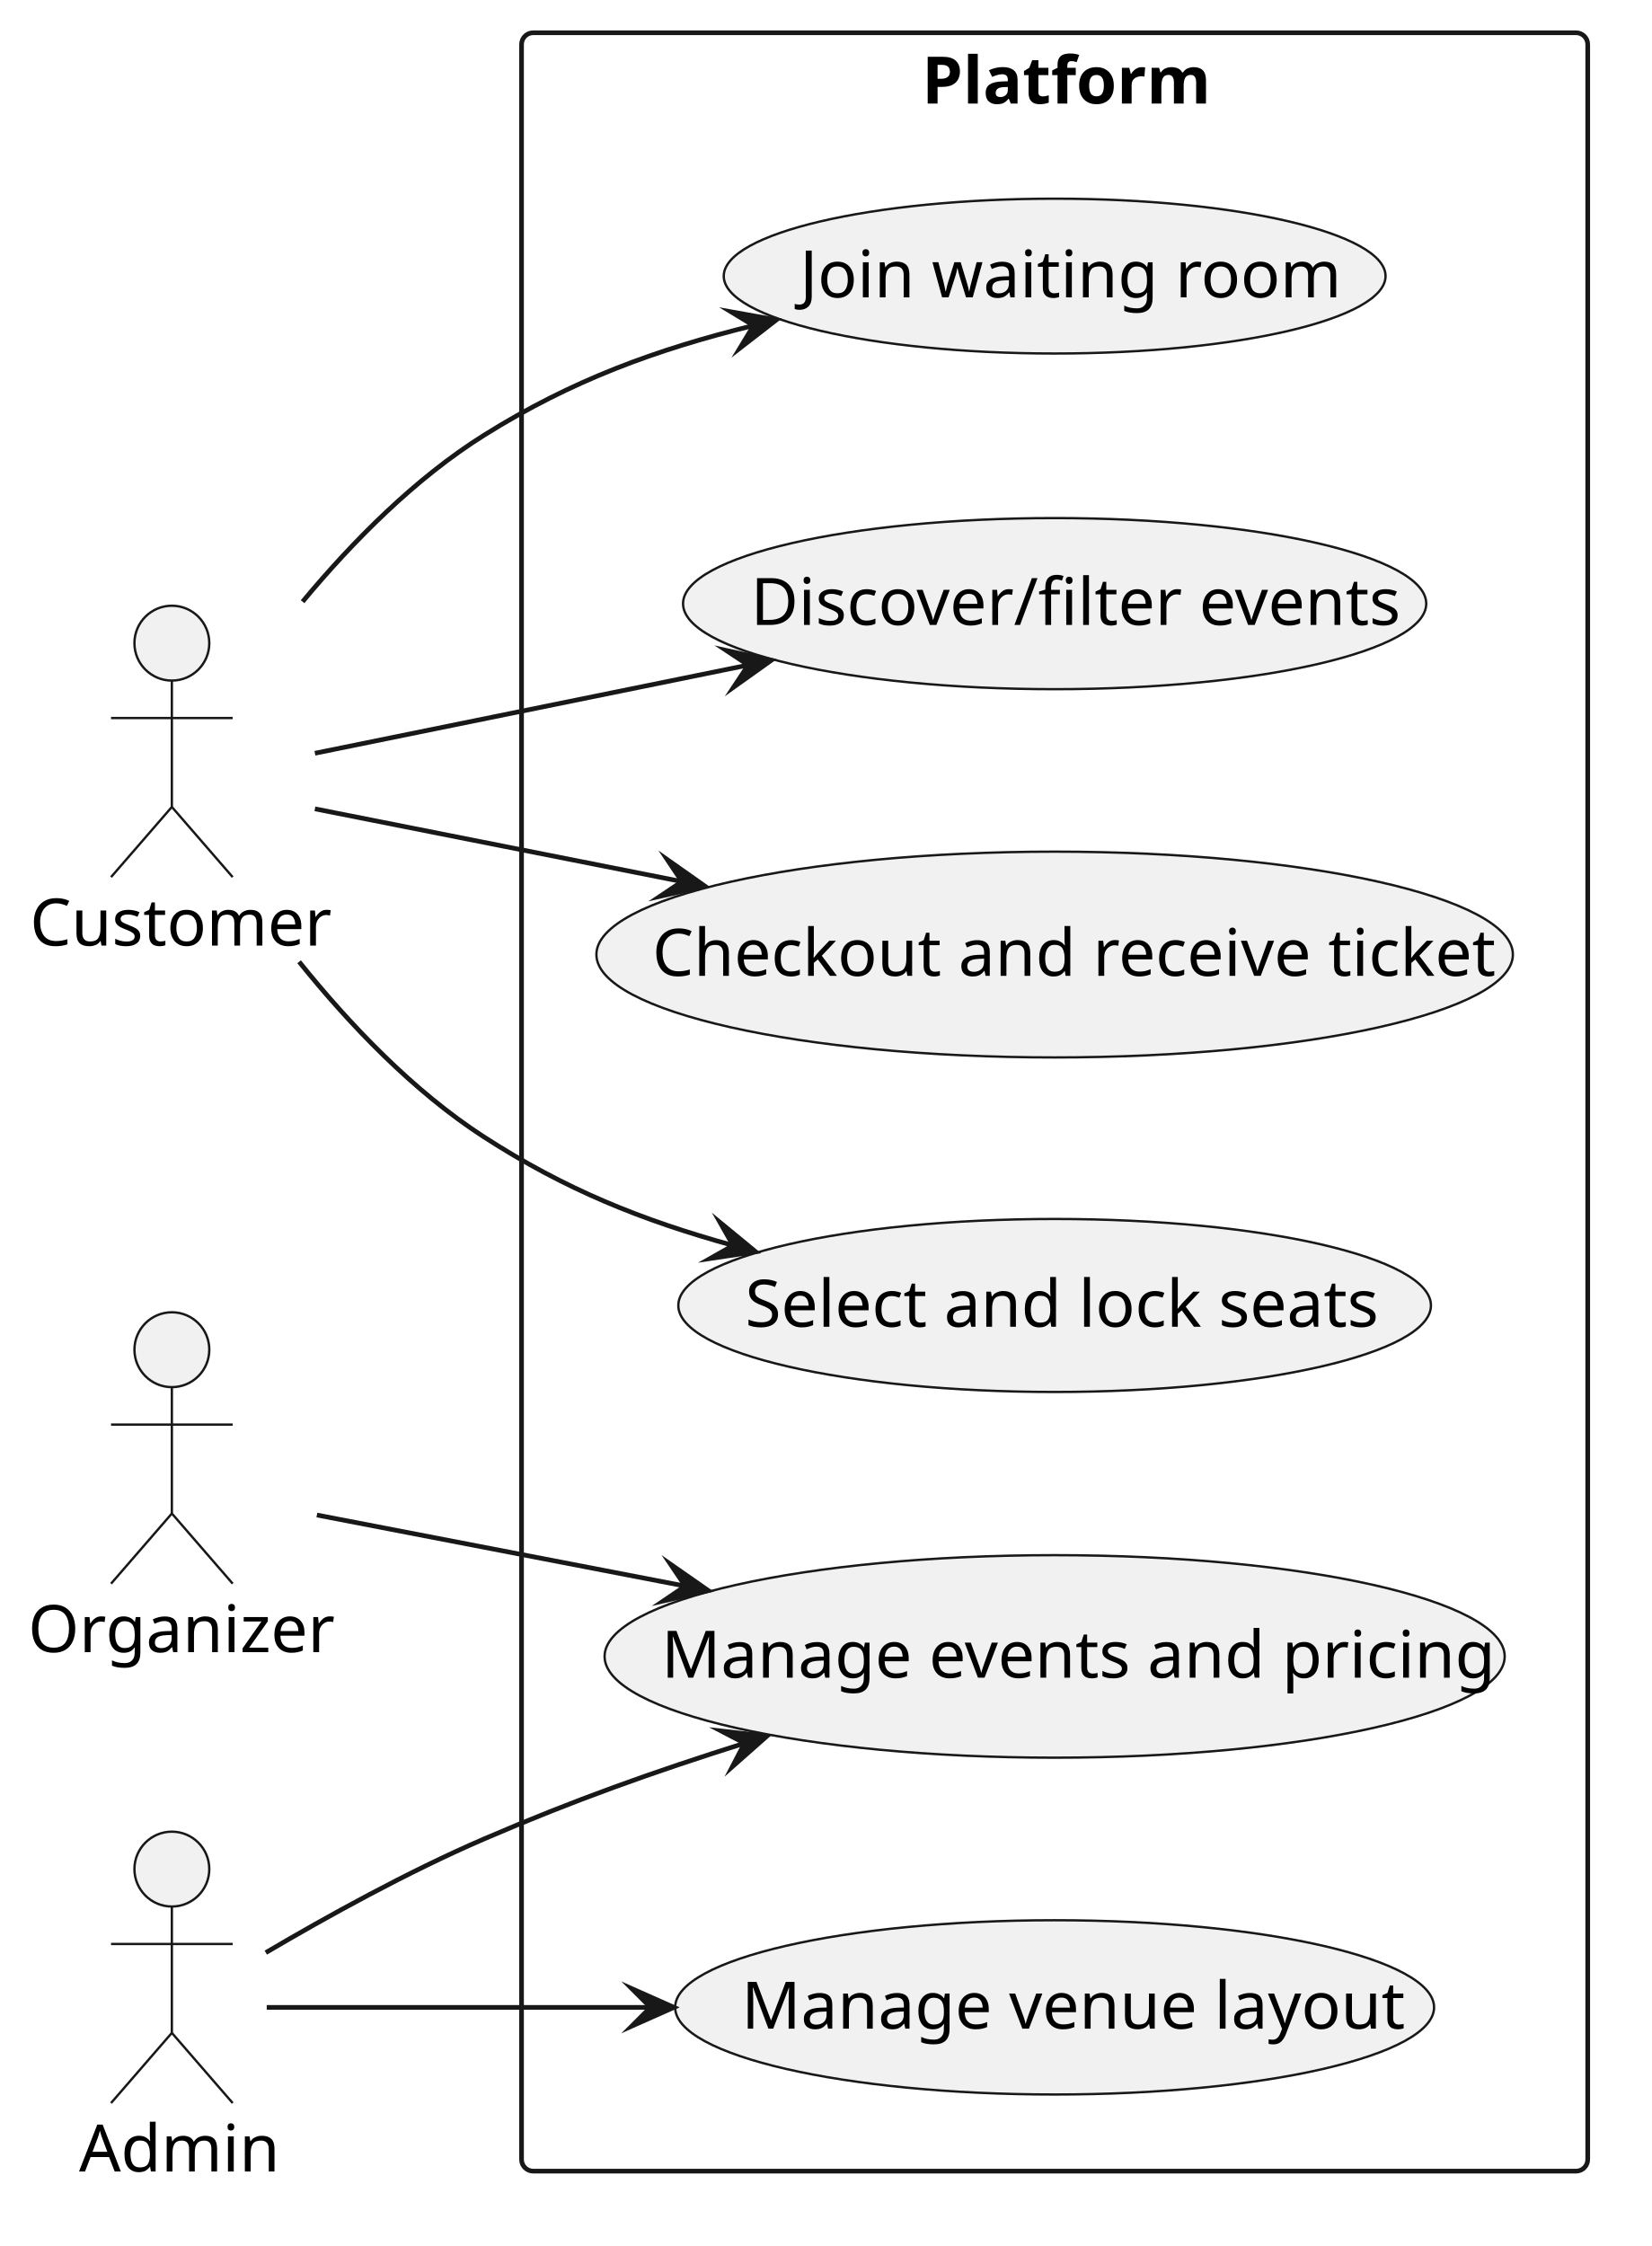
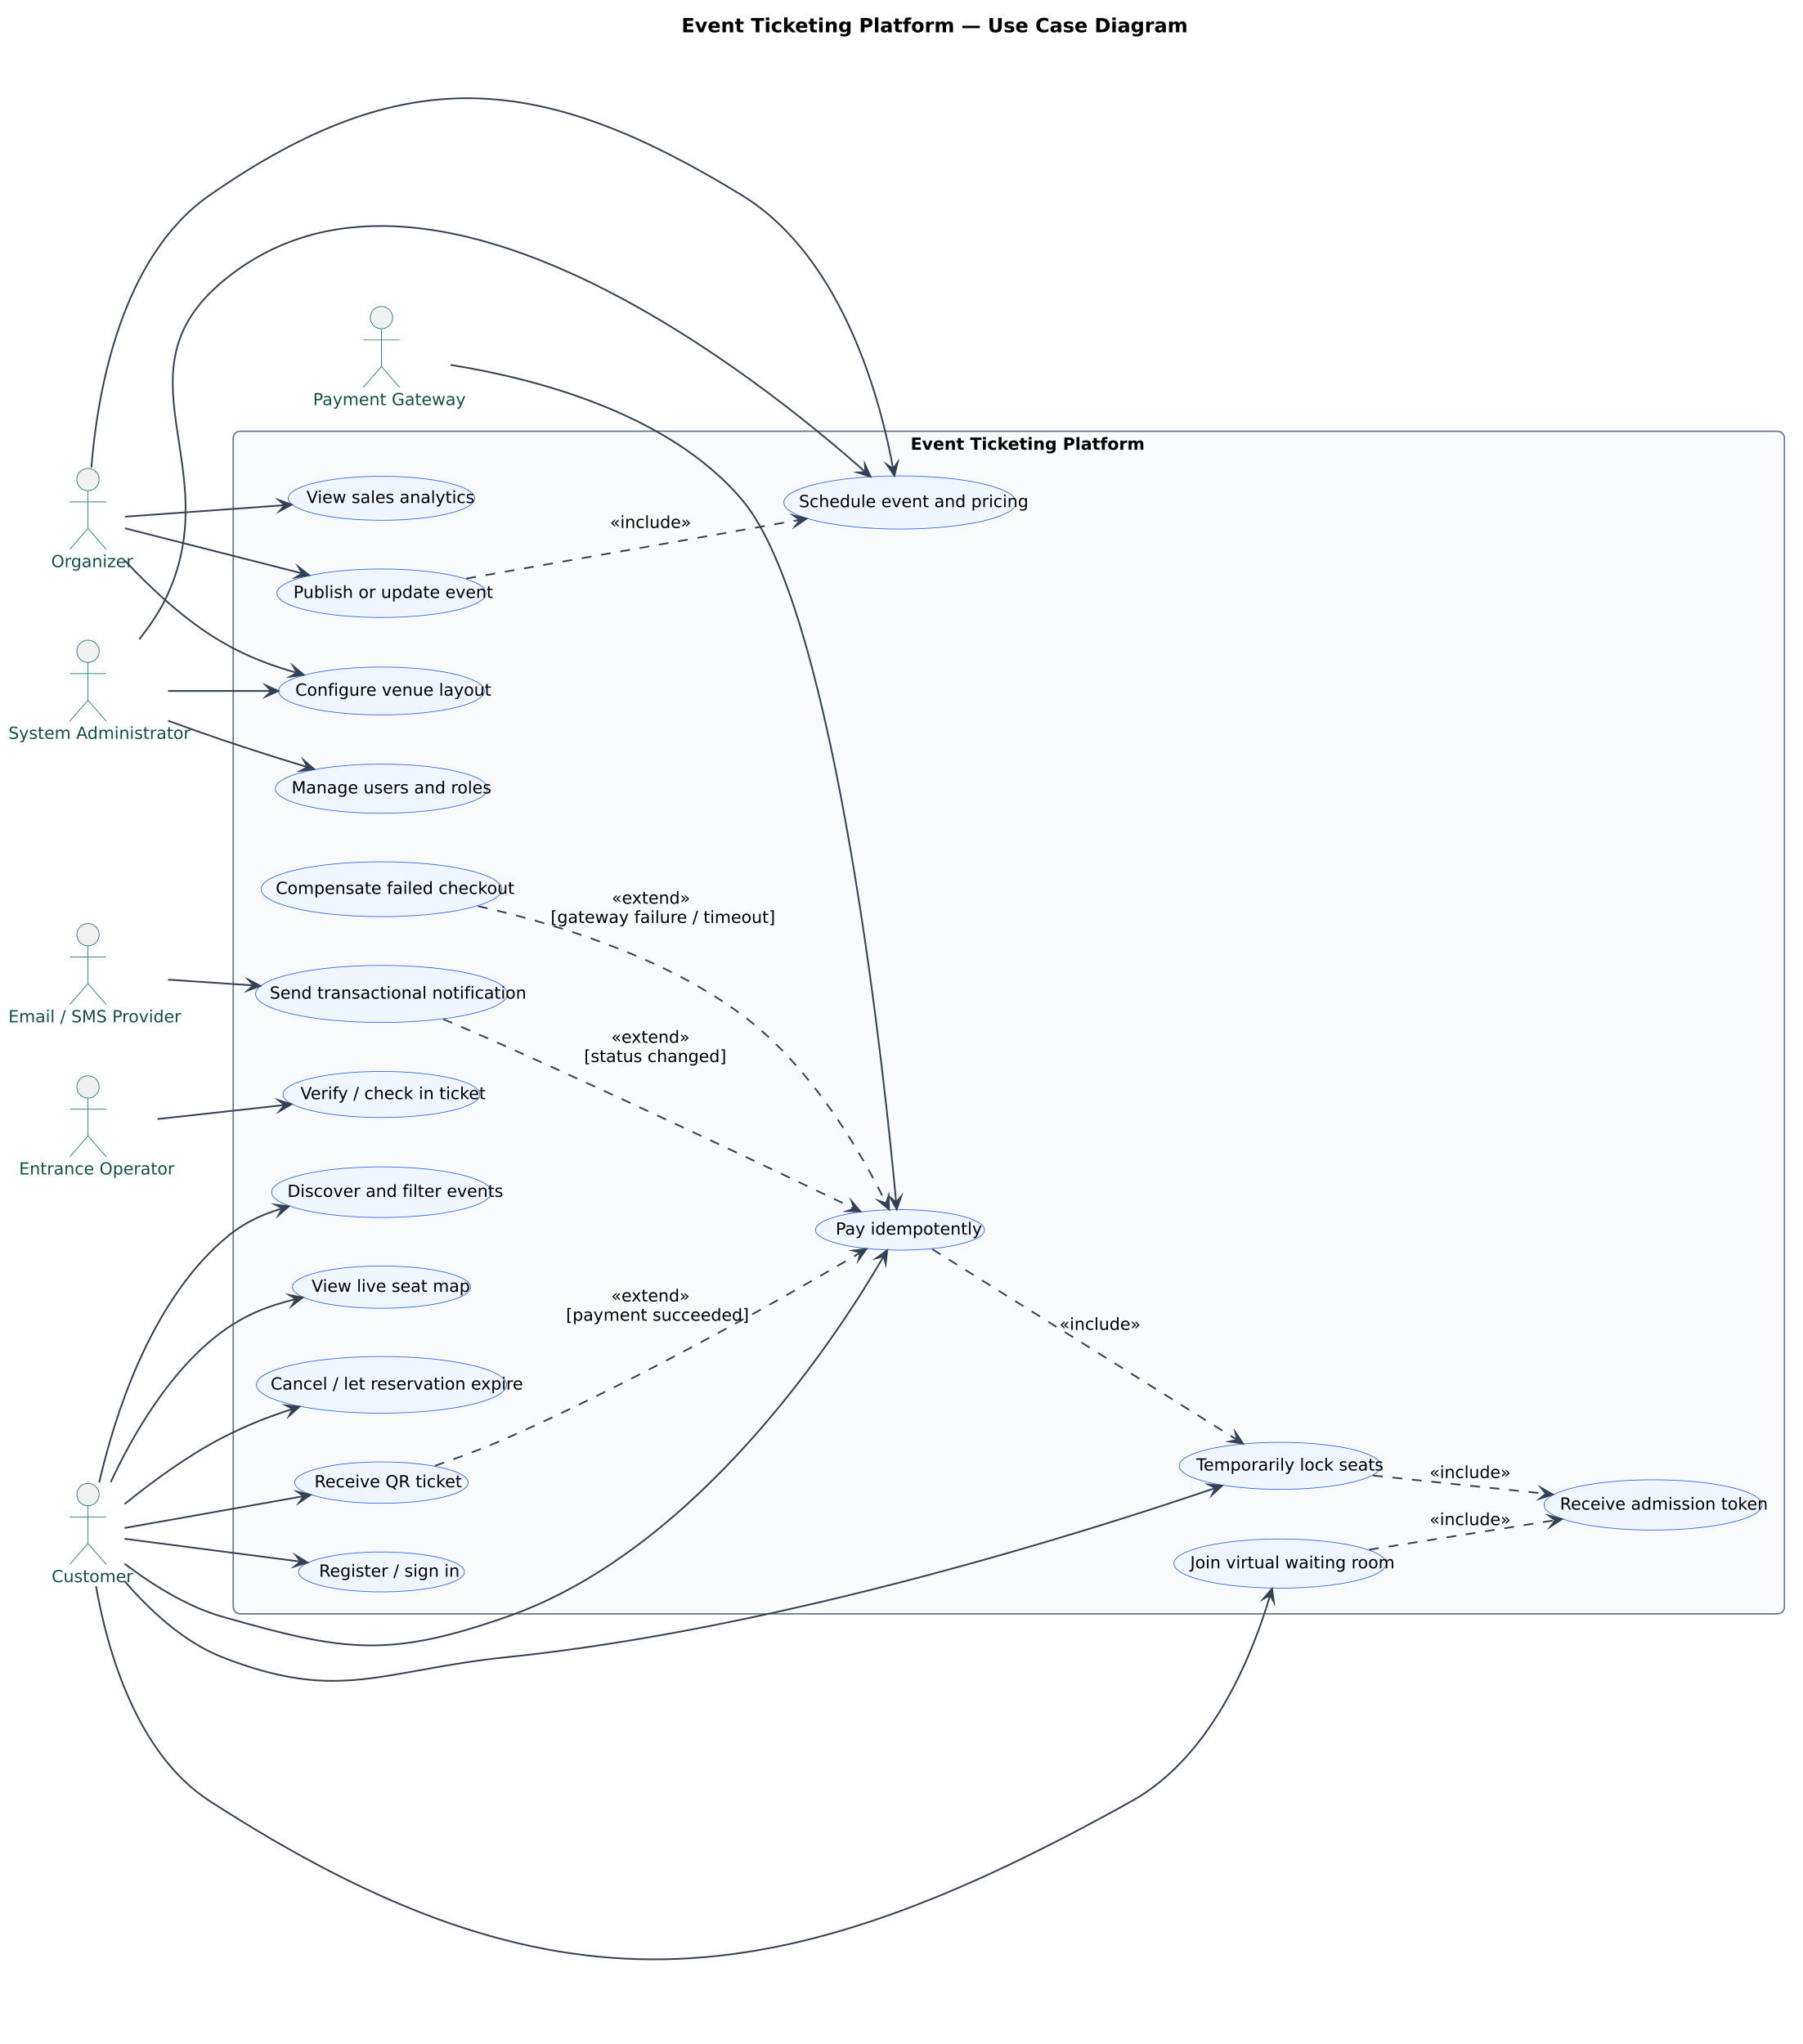
- <svg xmlns="http://www.w3.org/2000/svg" contentStyleType="text/css" data-diagram-type="DESCRIPTION" height="480px" preserveAspectRatio="none" style="width:353px;height:480px;background:#FFFFFF;" version="1.1" viewBox="0 0 353 480" width="353px" zoomAndPan="magnify">
+ <svg xmlns="http://www.w3.org/2000/svg" contentStyleType="text/css" data-diagram-type="DESCRIPTION" height="1464px" preserveAspectRatio="none" style="width:1291px;height:1464px;background:#FFFFFF;" version="1.1" viewBox="0 0 1291 1464" width="1291px" zoomAndPan="magnify">
  <defs />
  <g>
-     <g class="cluster" data-qualified-name="Platform" data-source-line="5" id="ent0004">
-       <rect fill="none" height="457" rx="2.5" ry="2.5" style="stroke:#181818;stroke-width:1;" width="227.88" x="111.47" y="7" />
-       <text fill="#000000" font-family="sans-serif" font-size="14" font-weight="700" lengthAdjust="spacing" textLength="56.786" x="197.017" y="22.132">Platform</text>
-     </g>
-     <g class="entity" data-qualified-name="Platform.UC1" data-source-line="6" id="ent0005">
-       <ellipse cx="225.412" cy="129.004" fill="#F1F1F1" rx="79.422" ry="18.284" style="stroke:#181818;stroke-width:0.5;" />
-       <text fill="#000000" font-family="sans-serif" font-size="14" lengthAdjust="spacing" textLength="129.931" x="160.446" y="133.554">Discover/filter events</text>
-     </g>
-     <g class="entity" data-qualified-name="Platform.UC2" data-source-line="7" id="ent0006">
-       <ellipse cx="225.415" cy="59.005" fill="#F1F1F1" rx="70.725" ry="16.545" style="stroke:#181818;stroke-width:0.5;" />
-       <text fill="#000000" font-family="sans-serif" font-size="14" lengthAdjust="spacing" textLength="108.938" x="170.946" y="63.554">Join waiting room</text>
-     </g>
-     <g class="entity" data-qualified-name="Platform.UC3" data-source-line="8" id="ent0007">
-       <ellipse cx="225.41" cy="278.996" fill="#F1F1F1" rx="80.43" ry="18.486" style="stroke:#181818;stroke-width:0.5;" />
-       <text fill="#000000" font-family="sans-serif" font-size="14" lengthAdjust="spacing" textLength="132.296" x="159.262" y="283.545">Select and lock seats</text>
-     </g>
-     <g class="entity" data-qualified-name="Platform.UC4" data-source-line="9" id="ent0008">
-       <ellipse cx="225.412" cy="203.998" fill="#F1F1F1" rx="97.942" ry="21.988" style="stroke:#181818;stroke-width:0.5;" />
-       <text fill="#000000" font-family="sans-serif" font-size="14" lengthAdjust="spacing" textLength="171.978" x="139.423" y="208.548">Checkout and receive ticket</text>
-     </g>
-     <g class="entity" data-qualified-name="Platform.UC5" data-source-line="10" id="ent0009">
-       <ellipse cx="225.405" cy="429.001" fill="#F1F1F1" rx="81.105" ry="18.621" style="stroke:#181818;stroke-width:0.5;" />
-       <text fill="#000000" font-family="sans-serif" font-size="14" lengthAdjust="spacing" textLength="133.875" x="158.468" y="433.55">Manage venue layout</text>
-     </g>
-     <g class="entity" data-qualified-name="Platform.UC6" data-source-line="11" id="ent0010">
-       <ellipse cx="225.413" cy="353.999" fill="#F1F1F1" rx="96.193" ry="21.639" style="stroke:#181818;stroke-width:0.5;" />
-       <text fill="#000000" font-family="sans-serif" font-size="14" lengthAdjust="spacing" textLength="168.109" x="141.358" y="358.548">Manage events and pricing</text>
-     </g>
-     <g class="entity" data-qualified-name="Customer" data-source-line="2" id="ent0001">
-       <ellipse cx="36.731" cy="137.45" fill="#F1F1F1" rx="8" ry="8" style="stroke:#181818;stroke-width:0.5;" />
-       <path d="M36.731,145.45 L36.731,172.45 M23.731,153.45 L49.731,153.45 M36.731,172.45 L23.731,187.45 M36.731,172.45 L49.731,187.45" fill="none" style="stroke:#181818;stroke-width:0.5;" />
-       <text fill="#000000" font-family="sans-serif" font-size="14" lengthAdjust="spacing" textLength="60.683" x="6.39" y="202.082">Customer</text>
-     </g>
-     <g class="entity" data-qualified-name="Organizer" data-source-line="3" id="ent0002">
-       <ellipse cx="36.734" cy="288.45" fill="#F1F1F1" rx="8" ry="8" style="stroke:#181818;stroke-width:0.5;" />
-       <path d="M36.734,296.45 L36.734,323.45 M23.734,304.45 L49.734,304.45 M36.734,323.45 L23.734,338.45 M36.734,323.45 L49.734,338.45" fill="none" style="stroke:#181818;stroke-width:0.5;" />
-       <text fill="#000000" font-family="sans-serif" font-size="14" lengthAdjust="spacing" textLength="61.469" x="6" y="353.082">Organizer</text>
-     </g>
-     <g class="entity" data-qualified-name="Admin" data-source-line="4" id="ent0003">
-       <ellipse cx="36.731" cy="399.45" fill="#F1F1F1" rx="8" ry="8" style="stroke:#181818;stroke-width:0.5;" />
-       <path d="M36.731,407.45 L36.731,434.45 M23.731,415.45 L49.731,415.45 M36.731,434.45 L23.731,449.45 M36.731,434.45 L49.731,449.45" fill="none" style="stroke:#181818;stroke-width:0.5;" />
-       <text fill="#000000" font-family="sans-serif" font-size="14" lengthAdjust="spacing" textLength="39.683" x="16.89" y="464.082">Admin</text>
-     </g>
-     <g class="link" data-entity-1="ent0001" data-entity-2="ent0005" data-link-type="dependency" data-source-line="13" id="lnk11">
-       <path d="M67.31,160.98 C93.43,155.66 127.39,148.747 159.93,142.127" fill="none" id="Customer-to-UC1" style="stroke:#181818;stroke-width:1;" />
-       <polygon fill="#181818" points="164.83,141.13,155.213,139.005,159.93,142.127,156.808,146.844,164.83,141.13" style="stroke:#181818;stroke-width:1;stroke-linejoin:miter;stroke-miterlimit:10;" />
-     </g>
-     <g class="link" data-entity-1="ent0001" data-entity-2="ent0006" data-link-type="dependency" data-source-line="14" id="lnk12">
-       <path d="M64.67,128.59 C75.42,115.67 88.76,102.21 103.47,93 C122.23,81.25 140.274,74.673 161.074,69.563" fill="none" id="Customer-to-UC2" style="stroke:#181818;stroke-width:1;" />
-       <polygon fill="#181818" points="165.93,68.37,156.236,66.633,161.074,69.563,158.144,74.402,165.93,68.37" style="stroke:#181818;stroke-width:1;stroke-linejoin:miter;stroke-miterlimit:10;" />
-     </g>
-     <g class="link" data-entity-1="ent0001" data-entity-2="ent0007" data-link-type="dependency" data-source-line="15" id="lnk13">
-       <path d="M63.93,205.54 C74.79,219.04 88.38,233.25 103.47,243 C120.86,254.23 137.071,260.746 156.691,266.176" fill="none" id="Customer-to-UC3" style="stroke:#181818;stroke-width:1;" />
-       <polygon fill="#181818" points="161.51,267.51,153.903,261.254,156.691,266.176,151.769,268.964,161.51,267.51" style="stroke:#181818;stroke-width:1;stroke-linejoin:miter;stroke-miterlimit:10;" />
-     </g>
-     <g class="link" data-entity-1="ent0001" data-entity-2="ent0008" data-link-type="dependency" data-source-line="16" id="lnk14">
-       <path d="M67.31,172.86 C89.73,177.3 116.625,182.639 145.765,188.409" fill="none" id="Customer-to-UC4" style="stroke:#181818;stroke-width:1;" />
-       <polygon fill="#181818" points="150.67,189.38,142.618,183.708,145.765,188.409,141.065,191.556,150.67,189.38" style="stroke:#181818;stroke-width:1;stroke-linejoin:miter;stroke-miterlimit:10;" />
-     </g>
-     <g class="link" data-entity-1="ent0002" data-entity-2="ent0010" data-link-type="dependency" data-source-line="17" id="lnk15">
-       <path d="M67.73,323.78 C90.3,328.14 117.321,333.342 146.471,338.972" fill="none" id="Organizer-to-UC6" style="stroke:#181818;stroke-width:1;" />
-       <polygon fill="#181818" points="151.38,339.92,143.302,334.286,146.471,338.972,141.785,342.141,151.38,339.92" style="stroke:#181818;stroke-width:1;stroke-linejoin:miter;stroke-miterlimit:10;" />
-     </g>
-     <g class="link" data-entity-1="ent0003" data-entity-2="ent0009" data-link-type="dependency" data-source-line="18" id="lnk16">
-       <path d="M57.01,429 C77.69,429 106.91,429 139.04,429" fill="none" id="Admin-to-UC5" style="stroke:#181818;stroke-width:1;" />
-       <polygon fill="#181818" points="144.04,429,135.04,425,139.04,429,135.04,433,144.04,429" style="stroke:#181818;stroke-width:1;stroke-linejoin:miter;stroke-miterlimit:10;" />
-     </g>
-     <g class="link" data-entity-1="ent0003" data-entity-2="ent0010" data-link-type="dependency" data-source-line="19" id="lnk17">
-       <path d="M56.81,417.3 C69.68,409.72 87.21,400 103.47,393 C122.72,384.71 139.571,378.713 159.141,372.543" fill="none" id="Admin-to-UC6" style="stroke:#181818;stroke-width:1;" />
-       <polygon fill="#181818" points="163.91,371.04,154.124,369.931,159.141,372.543,156.529,377.561,163.91,371.04" style="stroke:#181818;stroke-width:1;stroke-linejoin:miter;stroke-miterlimit:10;" />
+     <g class="title" data-source-line="2">
+       <text fill="#000000" font-family="DejaVu Sans" font-size="14" font-weight="700" lengthAdjust="spacing" textLength="308.875" x="488.043" y="23.132">Event Ticketing Platform — Use Case Diagram</text>
+     </g>
+     <g class="cluster" data-qualified-name="Event Ticketing Platform" data-source-line="10" id="ent0007">
+       <rect fill="#F8FAFC" height="847" rx="5" ry="5" style="stroke:#64748B;stroke-width:1;" width="1110.93" x="167.03" y="308.889" />
+       <text fill="#000000" font-family="DejaVu Sans" font-size="12" font-weight="700" lengthAdjust="spacing" textLength="140.695" x="652.147" y="322.144">Event Ticketing Platform</text>
+     </g>
+     <g class="entity" data-qualified-name="Event Ticketing Platform.Auth" data-source-line="11" id="ent0008">
+       <ellipse cx="273.203" cy="1125.889" fill="#EFF6FF" rx="59.453" ry="14.291" style="stroke:#2563EB;stroke-width:0.5;" />
+       <text fill="#000000" font-family="DejaVu Sans" font-size="12" lengthAdjust="spacing" textLength="89.373" x="228.516" y="1129.289">Register / sign in</text>
+     </g>
+     <g class="entity" data-qualified-name="Event Ticketing Platform.Discover" data-source-line="12" id="ent0009">
+       <ellipse cx="273.202" cy="853.885" fill="#EFF6FF" rx="78.682" ry="18.136" style="stroke:#2563EB;stroke-width:0.5;" />
+       <text fill="#000000" font-family="DejaVu Sans" font-size="12" lengthAdjust="spacing" textLength="134.725" x="205.839" y="857.284">Discover and filter events</text>
+     </g>
+     <g class="entity" data-qualified-name="Event Ticketing Platform.SeatMap" data-source-line="13" id="ent0010">
+       <ellipse cx="273.203" cy="921.891" fill="#EFF6FF" rx="63.763" ry="15.153" style="stroke:#2563EB;stroke-width:0.5;" />
+       <text fill="#000000" font-family="DejaVu Sans" font-size="12" lengthAdjust="spacing" textLength="100.043" x="223.182" y="925.291">View live seat map</text>
+     </g>
+     <g class="entity" data-qualified-name="Event Ticketing Platform.Queue" data-source-line="14" id="ent0011">
+       <ellipse cx="916.752" cy="1119.893" fill="#EFF6FF" rx="76.022" ry="17.604" style="stroke:#2563EB;stroke-width:0.5;" />
+       <text fill="#000000" font-family="DejaVu Sans" font-size="12" lengthAdjust="spacing" textLength="128.719" x="852.392" y="1123.292">Join virtual waiting room</text>
+     </g>
+     <g class="entity" data-qualified-name="Event Ticketing Platform.Admission" data-source-line="15" id="ent0012">
+       <ellipse cx="1183.873" cy="1077.887" fill="#EFF6FF" rx="78.093" ry="18.019" style="stroke:#2563EB;stroke-width:0.5;" />
+       <text fill="#000000" font-family="DejaVu Sans" font-size="12" lengthAdjust="spacing" textLength="133.4" x="1117.173" y="1081.287">Receive admission token</text>
+     </g>
+     <g class="entity" data-qualified-name="Event Ticketing Platform.Lock" data-source-line="16" id="ent0013">
+       <ellipse cx="916.745" cy="1049.884" fill="#EFF6FF" rx="72.225" ry="16.845" style="stroke:#2563EB;stroke-width:0.5;" />
+       <text fill="#000000" font-family="DejaVu Sans" font-size="12" lengthAdjust="spacing" textLength="120.035" x="856.728" y="1053.283">Temporarily lock seats</text>
+     </g>
+     <g class="entity" data-qualified-name="Event Ticketing Platform.Cancel" data-source-line="17" id="ent0014">
+       <ellipse cx="273.204" cy="991.887" fill="#EFF6FF" rx="89.544" ry="20.309" style="stroke:#2563EB;stroke-width:0.5;" />
+       <text fill="#000000" font-family="DejaVu Sans" font-size="12" lengthAdjust="spacing" textLength="158.742" x="193.833" y="995.287">Cancel / let reservation expire</text>
+     </g>
+     <g class="entity" data-qualified-name="Event Ticketing Platform.Pay" data-source-line="18" id="ent0015">
+       <ellipse cx="644.549" cy="880.892" fill="#EFF6FF" rx="60.519" ry="14.504" style="stroke:#2563EB;stroke-width:0.5;" />
+       <text fill="#000000" font-family="DejaVu Sans" font-size="12" lengthAdjust="spacing" textLength="92.051" x="598.523" y="884.292">Pay idempotently</text>
+     </g>
+     <g class="entity" data-qualified-name="Event Ticketing Platform.Compensate" data-source-line="19" id="ent0016">
+       <ellipse cx="273.201" cy="636.889" fill="#EFF6FF" rx="86.201" ry="19.64" style="stroke:#2563EB;stroke-width:0.5;" />
+       <text fill="#000000" font-family="DejaVu Sans" font-size="12" lengthAdjust="spacing" textLength="151.424" x="197.489" y="640.288">Compensate failed checkout</text>
+     </g>
+     <g class="entity" data-qualified-name="Event Ticketing Platform.Ticket" data-source-line="20" id="ent0017">
+       <ellipse cx="273.202" cy="1061.893" fill="#EFF6FF" rx="62.122" ry="14.825" style="stroke:#2563EB;stroke-width:0.5;" />
+       <text fill="#000000" font-family="DejaVu Sans" font-size="12" lengthAdjust="spacing" textLength="96.029" x="225.188" y="1065.293">Receive QR ticket</text>
+     </g>
+     <g class="entity" data-qualified-name="Event Ticketing Platform.Verify" data-source-line="21" id="ent0018">
+       <ellipse cx="273.2" cy="783.889" fill="#EFF6FF" rx="70.501" ry="16.5" style="stroke:#2563EB;stroke-width:0.5;" />
+       <text fill="#000000" font-family="DejaVu Sans" font-size="12" lengthAdjust="spacing" textLength="116.039" x="215.181" y="787.288">Verify / check in ticket</text>
+     </g>
+     <g class="entity" data-qualified-name="Event Ticketing Platform.Venue" data-source-line="22" id="ent0019">
+       <ellipse cx="273.196" cy="494.888" fill="#EFF6FF" rx="73.696" ry="17.139" style="stroke:#2563EB;stroke-width:0.5;" />
+       <text fill="#000000" font-family="DejaVu Sans" font-size="12" lengthAdjust="spacing" textLength="123.416" x="211.488" y="498.287">Configure venue layout</text>
+     </g>
+     <g class="entity" data-qualified-name="Event Ticketing Platform.Event" data-source-line="23" id="ent0020">
+       <ellipse cx="644.554" cy="359.885" fill="#EFF6FF" rx="83.184" ry="19.037" style="stroke:#2563EB;stroke-width:0.5;" />
+       <text fill="#000000" font-family="DejaVu Sans" font-size="12" lengthAdjust="spacing" textLength="144.768" x="572.17" y="363.285">Schedule event and pricing</text>
+     </g>
+     <g class="entity" data-qualified-name="Event Ticketing Platform.Publish" data-source-line="24" id="ent0021">
+       <ellipse cx="273.195" cy="424.892" fill="#EFF6FF" rx="74.865" ry="17.373" style="stroke:#2563EB;stroke-width:0.5;" />
+       <text fill="#000000" font-family="DejaVu Sans" font-size="12" lengthAdjust="spacing" textLength="126.088" x="210.151" y="428.291">Publish or update event</text>
+     </g>
+     <g class="entity" data-qualified-name="Event Ticketing Platform.Analytics" data-source-line="25" id="ent0022">
+       <ellipse cx="273.197" cy="356.892" fill="#EFF6FF" rx="66.817" ry="15.763" style="stroke:#2563EB;stroke-width:0.5;" />
+       <text fill="#000000" font-family="DejaVu Sans" font-size="12" lengthAdjust="spacing" textLength="107.379" x="219.507" y="360.291">View sales analytics</text>
+     </g>
+     <g class="entity" data-qualified-name="Event Ticketing Platform.Users" data-source-line="26" id="ent0023">
+       <ellipse cx="273.202" cy="564.885" fill="#EFF6FF" rx="76.032" ry="17.606" style="stroke:#2563EB;stroke-width:0.5;" />
+       <text fill="#000000" font-family="DejaVu Sans" font-size="12" lengthAdjust="spacing" textLength="128.742" x="208.831" y="568.284">Manage users and roles</text>
+     </g>
+     <g class="entity" data-qualified-name="Event Ticketing Platform.Notify" data-source-line="27" id="ent0024">
+       <ellipse cx="273.197" cy="711.892" fill="#EFF6FF" rx="90.168" ry="20.433" style="stroke:#2563EB;stroke-width:0.5;" />
+       <text fill="#000000" font-family="DejaVu Sans" font-size="12" lengthAdjust="spacing" textLength="160.102" x="193.147" y="715.292">Send transactional notification</text>
+     </g>
+     <g class="entity" data-qualified-name="Customer" data-source-line="4" id="ent0001">
+       <ellipse cx="63.017" cy="1070.489" fill="#F1F1F1" rx="8" ry="8" style="stroke:#0F766E;stroke-width:0.5;" />
+       <path d="M63.017,1078.489 L63.017,1105.489 M50.017,1086.489 L76.017,1086.489 M63.017,1105.489 L50.017,1120.489 M63.017,1105.489 L76.017,1120.489" fill="none" style="stroke:#0F766E;stroke-width:0.5;" />
+       <text fill="#134E4A" font-family="DejaVu Sans" font-size="12" lengthAdjust="spacing" textLength="52.014" x="37.01" y="1133.245">Customer</text>
+     </g>
+     <g class="entity" data-qualified-name="Organizer" data-source-line="5" id="ent0002">
+       <ellipse cx="63.014" cy="343.489" fill="#F1F1F1" rx="8" ry="8" style="stroke:#0F766E;stroke-width:0.5;" />
+       <path d="M63.014,351.489 L63.014,378.489 M50.014,359.489 L76.014,359.489 M63.014,378.489 L50.014,393.489 M63.014,378.489 L76.014,393.489" fill="none" style="stroke:#0F766E;stroke-width:0.5;" />
+       <text fill="#134E4A" font-family="DejaVu Sans" font-size="12" lengthAdjust="spacing" textLength="52.688" x="36.67" y="406.245">Organizer</text>
+     </g>
+     <g class="entity" data-qualified-name="Admin" data-source-line="6" id="ent0003">
+       <ellipse cx="63.015" cy="466.489" fill="#F1F1F1" rx="8" ry="8" style="stroke:#0F766E;stroke-width:0.5;" />
+       <path d="M63.015,474.489 L63.015,501.489 M50.015,482.489 L76.015,482.489 M63.015,501.489 L50.015,516.489 M63.015,501.489 L76.015,516.489" fill="none" style="stroke:#0F766E;stroke-width:0.5;" />
+       <text fill="#134E4A" font-family="DejaVu Sans" font-size="12" lengthAdjust="spacing" textLength="114.029" x="6" y="529.245">System Administrator</text>
+     </g>
+     <g class="entity" data-qualified-name="Gateway" data-source-line="7" id="ent0004">
+       <ellipse cx="273.192" cy="227.489" fill="#F1F1F1" rx="8" ry="8" style="stroke:#0F766E;stroke-width:0.5;" />
+       <path d="M273.192,235.489 L273.192,262.489 M260.192,243.489 L286.192,243.489 M273.192,262.489 L260.192,277.489 M273.192,262.489 L286.192,277.489" fill="none" style="stroke:#0F766E;stroke-width:0.5;" />
+       <text fill="#134E4A" font-family="DejaVu Sans" font-size="12" lengthAdjust="spacing" textLength="98.045" x="224.17" y="290.245">Payment Gateway</text>
+     </g>
+     <g class="entity" data-qualified-name="Provider" data-source-line="8" id="ent0005">
+       <ellipse cx="63.015" cy="669.489" fill="#F1F1F1" rx="8" ry="8" style="stroke:#0F766E;stroke-width:0.5;" />
+       <path d="M63.015,677.489 L63.015,704.489 M50.015,685.489 L76.015,685.489 M63.015,704.489 L50.015,719.489 M63.015,704.489 L76.015,719.489" fill="none" style="stroke:#0F766E;stroke-width:0.5;" />
+       <text fill="#134E4A" font-family="DejaVu Sans" font-size="12" lengthAdjust="spacing" textLength="114.029" x="6" y="732.245">Email / SMS Provider</text>
+     </g>
+     <g class="entity" data-qualified-name="Operator" data-source-line="9" id="ent0006">
+       <ellipse cx="63.019" cy="778.489" fill="#F1F1F1" rx="8" ry="8" style="stroke:#0F766E;stroke-width:0.5;" />
+       <path d="M63.019,786.489 L63.019,813.489 M50.019,794.489 L76.019,794.489 M63.019,813.489 L50.019,828.489 M63.019,813.489 L76.019,828.489" fill="none" style="stroke:#0F766E;stroke-width:0.5;" />
+       <text fill="#134E4A" font-family="DejaVu Sans" font-size="12" lengthAdjust="spacing" textLength="98.719" x="13.66" y="841.245">Entrance Operator</text>
+     </g>
+     <g class="link" data-entity-1="ent0001" data-entity-2="ent0008" data-link-type="dependency" data-source-line="29" id="lnk25">
+       <path d="M89.13,1102.149 C121.46,1106.339 173.501,1113.096 215.341,1118.516" fill="none" id="Customer-to-Auth" style="stroke:#334155;stroke-width:1.2;" />
+       <polygon fill="#334155" points="220.3,1119.159,211.888,1114.036,215.341,1118.516,210.861,1121.969,220.3,1119.159" style="stroke:#334155;stroke-width:1.2;stroke-linejoin:miter;stroke-miterlimit:10;" />
+     </g>
+     <g class="link" data-entity-1="ent0001" data-entity-2="ent0009" data-link-type="dependency" data-source-line="30" id="lnk26">
+       <path d="M71.04,1061.829 C81.83,1014.959 106.97,934.829 159.03,888.889 C172.45,877.059 185.025,870.669 202.115,865.489" fill="none" id="Customer-to-Discover" style="stroke:#334155;stroke-width:1.2;" />
+       <polygon fill="#334155" points="206.9,864.039,197.127,862.821,202.115,865.489,199.447,870.477,206.9,864.039" style="stroke:#334155;stroke-width:1.2;stroke-linejoin:miter;stroke-miterlimit:10;" />
+     </g>
+     <g class="link" data-entity-1="ent0001" data-entity-2="ent0010" data-link-type="dependency" data-source-line="31" id="lnk27">
+       <path d="M79.3,1061.559 C94.7,1028.519 121.54,981.409 159.03,953.889 C175.82,941.569 192.326,935.145 211.976,930.475" fill="none" id="Customer-to-SeatMap" style="stroke:#334155;stroke-width:1.2;" />
+       <polygon fill="#334155" points="216.84,929.319,207.159,927.508,211.976,930.475,209.009,935.291,216.84,929.319" style="stroke:#334155;stroke-width:1.2;stroke-linejoin:miter;stroke-miterlimit:10;" />
+     </g>
+     <g class="link" data-entity-1="ent0001" data-entity-2="ent0011" data-link-type="dependency" data-source-line="32" id="lnk28">
+       <path d="M68.75,1136.119 C76.73,1181.389 97.5,1255.939 150.03,1289.889 C396.64,1449.299 554.27,1432.909 810.73,1289.889 C870.27,1256.689 898.869,1179.095 909.609,1142.595" fill="none" id="Customer-to-Queue" style="stroke:#334155;stroke-width:1.2;" />
+       <polygon fill="#334155" points="911.02,1137.799,904.642,1145.303,909.609,1142.595,912.317,1147.562,911.02,1137.799" style="stroke:#334155;stroke-width:1.2;stroke-linejoin:miter;stroke-miterlimit:10;" />
+     </g>
+     <g class="link" data-entity-1="ent0001" data-entity-2="ent0013" data-link-type="dependency" data-source-line="33" id="lnk29">
+       <path d="M89.46,1132.759 C106.63,1152.659 131.19,1175.979 159.03,1186.889 C243.58,1220.029 273.03,1196.199 363.36,1186.889 C559.2,1166.709 780.087,1096.562 870.487,1065.742" fill="none" id="Customer-to-Lock" style="stroke:#334155;stroke-width:1.2;" />
+       <polygon fill="#334155" points="875.22,1064.129,865.411,1063.247,870.487,1065.742,867.992,1070.819,875.22,1064.129" style="stroke:#334155;stroke-width:1.2;stroke-linejoin:miter;stroke-miterlimit:10;" />
+     </g>
+     <g class="link" data-entity-1="ent0001" data-entity-2="ent0014" data-link-type="dependency" data-source-line="34" id="lnk30">
+       <path d="M89.24,1077.289 C107.62,1062.379 133.66,1042.969 159.03,1029.889 C176.35,1020.969 191.444,1015.013 209.644,1009.103" fill="none" id="Customer-to-Cancel" style="stroke:#334155;stroke-width:1.2;" />
+       <polygon fill="#334155" points="214.4,1007.559,204.605,1006.534,209.644,1009.103,207.075,1014.143,214.4,1007.559" style="stroke:#334155;stroke-width:1.2;stroke-linejoin:miter;stroke-miterlimit:10;" />
+     </g>
+     <g class="link" data-entity-1="ent0001" data-entity-2="ent0015" data-link-type="dependency" data-source-line="35" id="lnk31">
+       <path d="M89.15,1119.959 C107.29,1133.729 133.07,1150.489 159.03,1157.889 C246.36,1182.799 277.65,1187.889 363.36,1157.889 C502.82,1109.089 603.902,949.764 632.871,899.814" fill="none" id="Customer-to-Pay" style="stroke:#334155;stroke-width:1.2;" />
+       <polygon fill="#334155" points="635.38,895.489,627.404,901.267,632.871,899.814,634.325,905.281,635.38,895.489" style="stroke:#334155;stroke-width:1.2;stroke-linejoin:miter;stroke-miterlimit:10;" />
+     </g>
+     <g class="link" data-entity-1="ent0001" data-entity-2="ent0017" data-link-type="dependency" data-source-line="36" id="lnk32">
+       <path d="M89.13,1094.429 C122,1088.589 175.457,1079.083 217.457,1071.623" fill="none" id="Customer-to-Ticket" style="stroke:#334155;stroke-width:1.2;" />
+       <polygon fill="#334155" points="222.38,1070.749,212.819,1068.384,217.457,1071.623,214.218,1076.261,222.38,1070.749" style="stroke:#334155;stroke-width:1.2;stroke-linejoin:miter;stroke-miterlimit:10;" />
+     </g>
+     <g class="link" data-entity-1="ent0002" data-entity-2="ent0019" data-link-type="dependency" data-source-line="37" id="lnk33">
+       <path d="M89.62,401.699 C107.39,420.729 132.55,444.609 159.03,459.889 C176.93,470.229 193.408,476.479 212.658,481.919" fill="none" id="Organizer-to-Venue" style="stroke:#334155;stroke-width:1.2;" />
+       <polygon fill="#334155" points="217.47,483.279,209.897,476.982,212.658,481.919,207.721,484.68,217.47,483.279" style="stroke:#334155;stroke-width:1.2;stroke-linejoin:miter;stroke-miterlimit:10;" />
+     </g>
+     <g class="link" data-entity-1="ent0002" data-entity-2="ent0020" data-link-type="dependency" data-source-line="38" id="lnk34">
+       <path d="M65.44,334.809 C69.73,281.349 86.38,184.179 150.03,139.889 C289.15,43.099 386.84,51.359 531.36,139.889 C605.21,185.129 631.472,291.04 639.642,335.78" fill="none" id="Organizer-to-Event" style="stroke:#334155;stroke-width:1.2;" />
+       <polygon fill="#334155" points="640.54,340.699,642.858,331.127,639.642,335.78,634.988,332.564,640.54,340.699" style="stroke:#334155;stroke-width:1.2;stroke-linejoin:miter;stroke-miterlimit:10;" />
+     </g>
+     <g class="link" data-entity-1="ent0002" data-entity-2="ent0021" data-link-type="dependency" data-source-line="39" id="lnk35">
+       <path d="M89.54,378.389 C122.22,386.709 174.765,400.085 216.505,410.715" fill="none" id="Organizer-to-Publish" style="stroke:#334155;stroke-width:1.2;" />
+       <polygon fill="#334155" points="221.35,411.949,213.616,405.851,216.505,410.715,211.641,413.604,221.35,411.949" style="stroke:#334155;stroke-width:1.2;stroke-linejoin:miter;stroke-miterlimit:10;" />
+     </g>
+     <g class="link" data-entity-1="ent0002" data-entity-2="ent0022" data-link-type="dependency" data-source-line="40" id="lnk36">
+       <path d="M89.54,370.059 C119.07,367.929 163.793,364.708 203.903,361.818" fill="none" id="Organizer-to-Analytics" style="stroke:#334155;stroke-width:1.2;" />
+       <polygon fill="#334155" points="208.89,361.459,199.626,358.116,203.903,361.818,200.201,366.095,208.89,361.459" style="stroke:#334155;stroke-width:1.2;stroke-linejoin:miter;stroke-miterlimit:10;" />
+     </g>
+     <g class="link" data-entity-1="ent0003" data-entity-2="ent0023" data-link-type="dependency" data-source-line="41" id="lnk37">
+       <path d="M120.36,516.209 C133.04,520.849 146.46,525.639 159.03,529.889 C180.55,537.179 199.796,543.244 220.156,549.434" fill="none" id="Admin-to-Users" style="stroke:#334155;stroke-width:1.2;" />
+       <polygon fill="#334155" points="224.94,550.889,217.493,544.444,220.156,549.434,215.166,552.098,224.94,550.889" style="stroke:#334155;stroke-width:1.2;stroke-linejoin:miter;stroke-miterlimit:10;" />
+     </g>
+     <g class="link" data-entity-1="ent0003" data-entity-2="ent0019" data-link-type="dependency" data-source-line="42" id="lnk38">
+       <path d="M120.35,494.889 C144.68,494.889 168.44,494.889 194.36,494.889" fill="none" id="Admin-to-Venue" style="stroke:#334155;stroke-width:1.2;" />
+       <polygon fill="#334155" points="199.36,494.889,190.36,490.889,194.36,494.889,190.36,498.889,199.36,494.889" style="stroke:#334155;stroke-width:1.2;stroke-linejoin:miter;stroke-miterlimit:10;" />
+     </g>
+     <g class="link" data-entity-1="ent0003" data-entity-2="ent0020" data-link-type="dependency" data-source-line="43" id="lnk39">
+       <path d="M99.79,457.829 C107.53,448.079 114.92,437.129 120.03,425.889 C161.89,333.919 81.69,266.929 159.03,201.889 C305.97,78.319 548.205,274.445 619.735,338.085" fill="none" id="Admin-to-Event" style="stroke:#334155;stroke-width:1.2;" />
+       <polygon fill="#334155" points="623.47,341.409,619.405,332.438,619.735,338.085,614.087,338.415,623.47,341.409" style="stroke:#334155;stroke-width:1.2;stroke-linejoin:miter;stroke-miterlimit:10;" />
+     </g>
+     <g class="link" data-entity-1="ent0006" data-entity-2="ent0018" data-link-type="dependency" data-source-line="44" id="lnk40">
+       <path d="M112.82,801.499 C141.43,798.339 172.91,794.869 203.72,791.459" fill="none" id="Operator-to-Verify" style="stroke:#334155;stroke-width:1.2;" />
+       <polygon fill="#334155" points="208.69,790.909,199.305,787.923,203.72,791.459,200.185,795.874,208.69,790.909" style="stroke:#334155;stroke-width:1.2;stroke-linejoin:miter;stroke-miterlimit:10;" />
+     </g>
+     <g class="link" data-entity-1="ent0004" data-entity-2="ent0015" data-link-type="dependency" data-source-line="45" id="lnk41">
+       <path d="M322.62,261.379 C381.11,270.679 478.23,295.099 531.36,357.889 C599.67,438.619 634.773,784.67 641.793,861.16" fill="none" id="Gateway-to-Pay" style="stroke:#334155;stroke-width:1.2;" />
+       <polygon fill="#334155" points="642.25,866.139,645.411,856.811,641.793,861.16,637.444,857.542,642.25,866.139" style="stroke:#334155;stroke-width:1.2;stroke-linejoin:miter;stroke-miterlimit:10;" />
+     </g>
+     <g class="link" data-entity-1="ent0005" data-entity-2="ent0024" data-link-type="dependency" data-source-line="46" id="lnk42">
+       <path d="M120.35,701.679 C140.7,703.049 159.171,704.293 181.471,705.793" fill="none" id="Provider-to-Notify" style="stroke:#334155;stroke-width:1.2;" />
+       <polygon fill="#334155" points="186.46,706.129,177.749,701.534,181.471,705.793,177.212,709.516,186.46,706.129" style="stroke:#334155;stroke-width:1.2;stroke-linejoin:miter;stroke-miterlimit:10;" />
+     </g>
+     <g class="link" data-entity-1="ent0011" data-entity-2="ent0012" data-link-type="dependency" data-source-line="47" id="lnk43">
+       <path d="M980.58,1109.939 C1022.23,1103.339 1071.782,1095.491 1113.711,1088.851" fill="none" id="Queue-to-Admission" style="stroke:#334155;stroke-width:1.2;stroke-dasharray:7,7;" />
+       <polygon fill="#334155" points="1118.65,1088.069,1109.135,1085.526,1113.711,1088.851,1110.386,1093.427,1118.65,1088.069" style="stroke:#334155;stroke-width:1.2;stroke-linejoin:miter;stroke-miterlimit:10;" />
+       <text fill="#000000" font-family="DejaVu Sans" font-size="12" lengthAdjust="spacing" textLength="51.375" x="1023.78" y="1092.384">«include»</text>
+     </g>
+     <g class="link" data-entity-1="ent0013" data-entity-2="ent0012" data-link-type="dependency" data-source-line="48" id="lnk44">
+       <path d="M983.29,1056.819 C1022.39,1060.949 1067.078,1065.664 1107.078,1069.884" fill="none" id="Lock-to-Admission" style="stroke:#334155;stroke-width:1.2;stroke-dasharray:7,7;" />
+       <polygon fill="#334155" points="1112.05,1070.409,1103.519,1065.486,1107.078,1069.884,1102.68,1073.442,1112.05,1070.409" style="stroke:#334155;stroke-width:1.2;stroke-linejoin:miter;stroke-miterlimit:10;" />
+       <text fill="#000000" font-family="DejaVu Sans" font-size="12" lengthAdjust="spacing" textLength="51.375" x="1023.78" y="1058.645">«include»</text>
+     </g>
+     <g class="link" data-entity-1="ent0015" data-entity-2="ent0013" data-link-type="dependency" data-source-line="49" id="lnk45">
+       <path d="M667.66,894.719 C717.32,925.779 833.231,998.277 885.971,1031.267" fill="none" id="Pay-to-Lock" style="stroke:#334155;stroke-width:1.2;stroke-dasharray:7,7;" />
+       <polygon fill="#334155" points="890.21,1033.919,884.701,1025.755,885.971,1031.267,880.458,1032.537,890.21,1033.919" style="stroke:#334155;stroke-width:1.2;stroke-linejoin:miter;stroke-miterlimit:10;" />
+       <text fill="#000000" font-family="DejaVu Sans" font-size="12" lengthAdjust="spacing" textLength="51.375" x="758.73" y="952.534">«include»</text>
+     </g>
+     <g class="link" data-entity-1="ent0016" data-entity-2="ent0015" data-link-type="dependency" data-source-line="50" id="lnk46">
+       <path d="M342.33,649.019 C397.47,661.429 474.98,685.009 531.36,726.889 C583.67,765.749 619.712,831.508 634.552,861.828" fill="none" id="Compensate-to-Pay" style="stroke:#334155;stroke-width:1.2;stroke-dasharray:7,7;" />
+       <polygon fill="#334155" points="636.75,866.319,636.386,856.476,634.552,861.828,629.201,859.993,636.75,866.319" style="stroke:#334155;stroke-width:1.2;stroke-linejoin:miter;stroke-miterlimit:10;" />
+       <text fill="#000000" font-family="DejaVu Sans" font-size="12" lengthAdjust="spacing" textLength="49.377" x="438.039" y="647.274">«extend»</text>
+       <text fill="#000000" font-family="DejaVu Sans" font-size="12" lengthAdjust="spacing" textLength="136.734" x="394.36" y="661.073">[gateway failure / timeout]</text>
+     </g>
+     <g class="link" data-entity-1="ent0017" data-entity-2="ent0015" data-link-type="dependency" data-source-line="51" id="lnk47">
+       <path d="M311.54,1049.839 C327.69,1044.279 346.67,1037.279 363.36,1029.889 C461.86,986.299 569.011,924.936 616.191,897.156" fill="none" id="Ticket-to-Pay" style="stroke:#334155;stroke-width:1.2;stroke-dasharray:7,7;" />
+       <polygon fill="#334155" points="620.5,894.619,610.715,895.738,616.191,897.156,614.774,902.632,620.5,894.619" style="stroke:#334155;stroke-width:1.2;stroke-linejoin:miter;stroke-miterlimit:10;" />
+       <text fill="#000000" font-family="DejaVu Sans" font-size="12" lengthAdjust="spacing" textLength="49.377" x="437.707" y="932.184">«extend»</text>
+       <text fill="#000000" font-family="DejaVu Sans" font-size="12" lengthAdjust="spacing" textLength="114.07" x="405.36" y="945.983">[payment succeeded]</text>
+     </g>
+     <g class="link" data-entity-1="ent0024" data-entity-2="ent0015" data-link-type="dependency" data-source-line="52" id="lnk48">
+       <path d="M317.41,729.959 C332.05,736.169 348.46,743.239 363.36,749.889 C456.76,791.619 561.802,841.615 611.742,865.585" fill="none" id="Notify-to-Pay" style="stroke:#334155;stroke-width:1.2;stroke-dasharray:7,7;" />
+       <polygon fill="#334155" points="616.25,867.749,609.867,860.248,611.742,865.585,606.405,867.46,616.25,867.749" style="stroke:#334155;stroke-width:1.2;stroke-linejoin:miter;stroke-miterlimit:10;" />
+       <text fill="#000000" font-family="DejaVu Sans" font-size="12" lengthAdjust="spacing" textLength="49.377" x="437.702" y="746.914">«extend»</text>
+       <text fill="#000000" font-family="DejaVu Sans" font-size="12" lengthAdjust="spacing" textLength="88.061" x="418.36" y="760.713">[status changed]</text>
+     </g>
+     <g class="link" data-entity-1="ent0021" data-entity-2="ent0020" data-link-type="dependency" data-source-line="53" id="lnk49">
+       <path d="M333.95,414.379 C400.71,402.629 503.556,384.525 572.726,372.355" fill="none" id="Publish-to-Event" style="stroke:#334155;stroke-width:1.2;stroke-dasharray:7,7;" />
+       <polygon fill="#334155" points="577.65,371.489,568.093,369.109,572.726,372.355,569.479,376.988,577.65,371.489" style="stroke:#334155;stroke-width:1.2;stroke-linejoin:miter;stroke-miterlimit:10;" />
+       <text fill="#000000" font-family="DejaVu Sans" font-size="12" lengthAdjust="spacing" textLength="51.375" x="436.86" y="378.175">«include»</text>
    </g>
  </g>
</svg>
